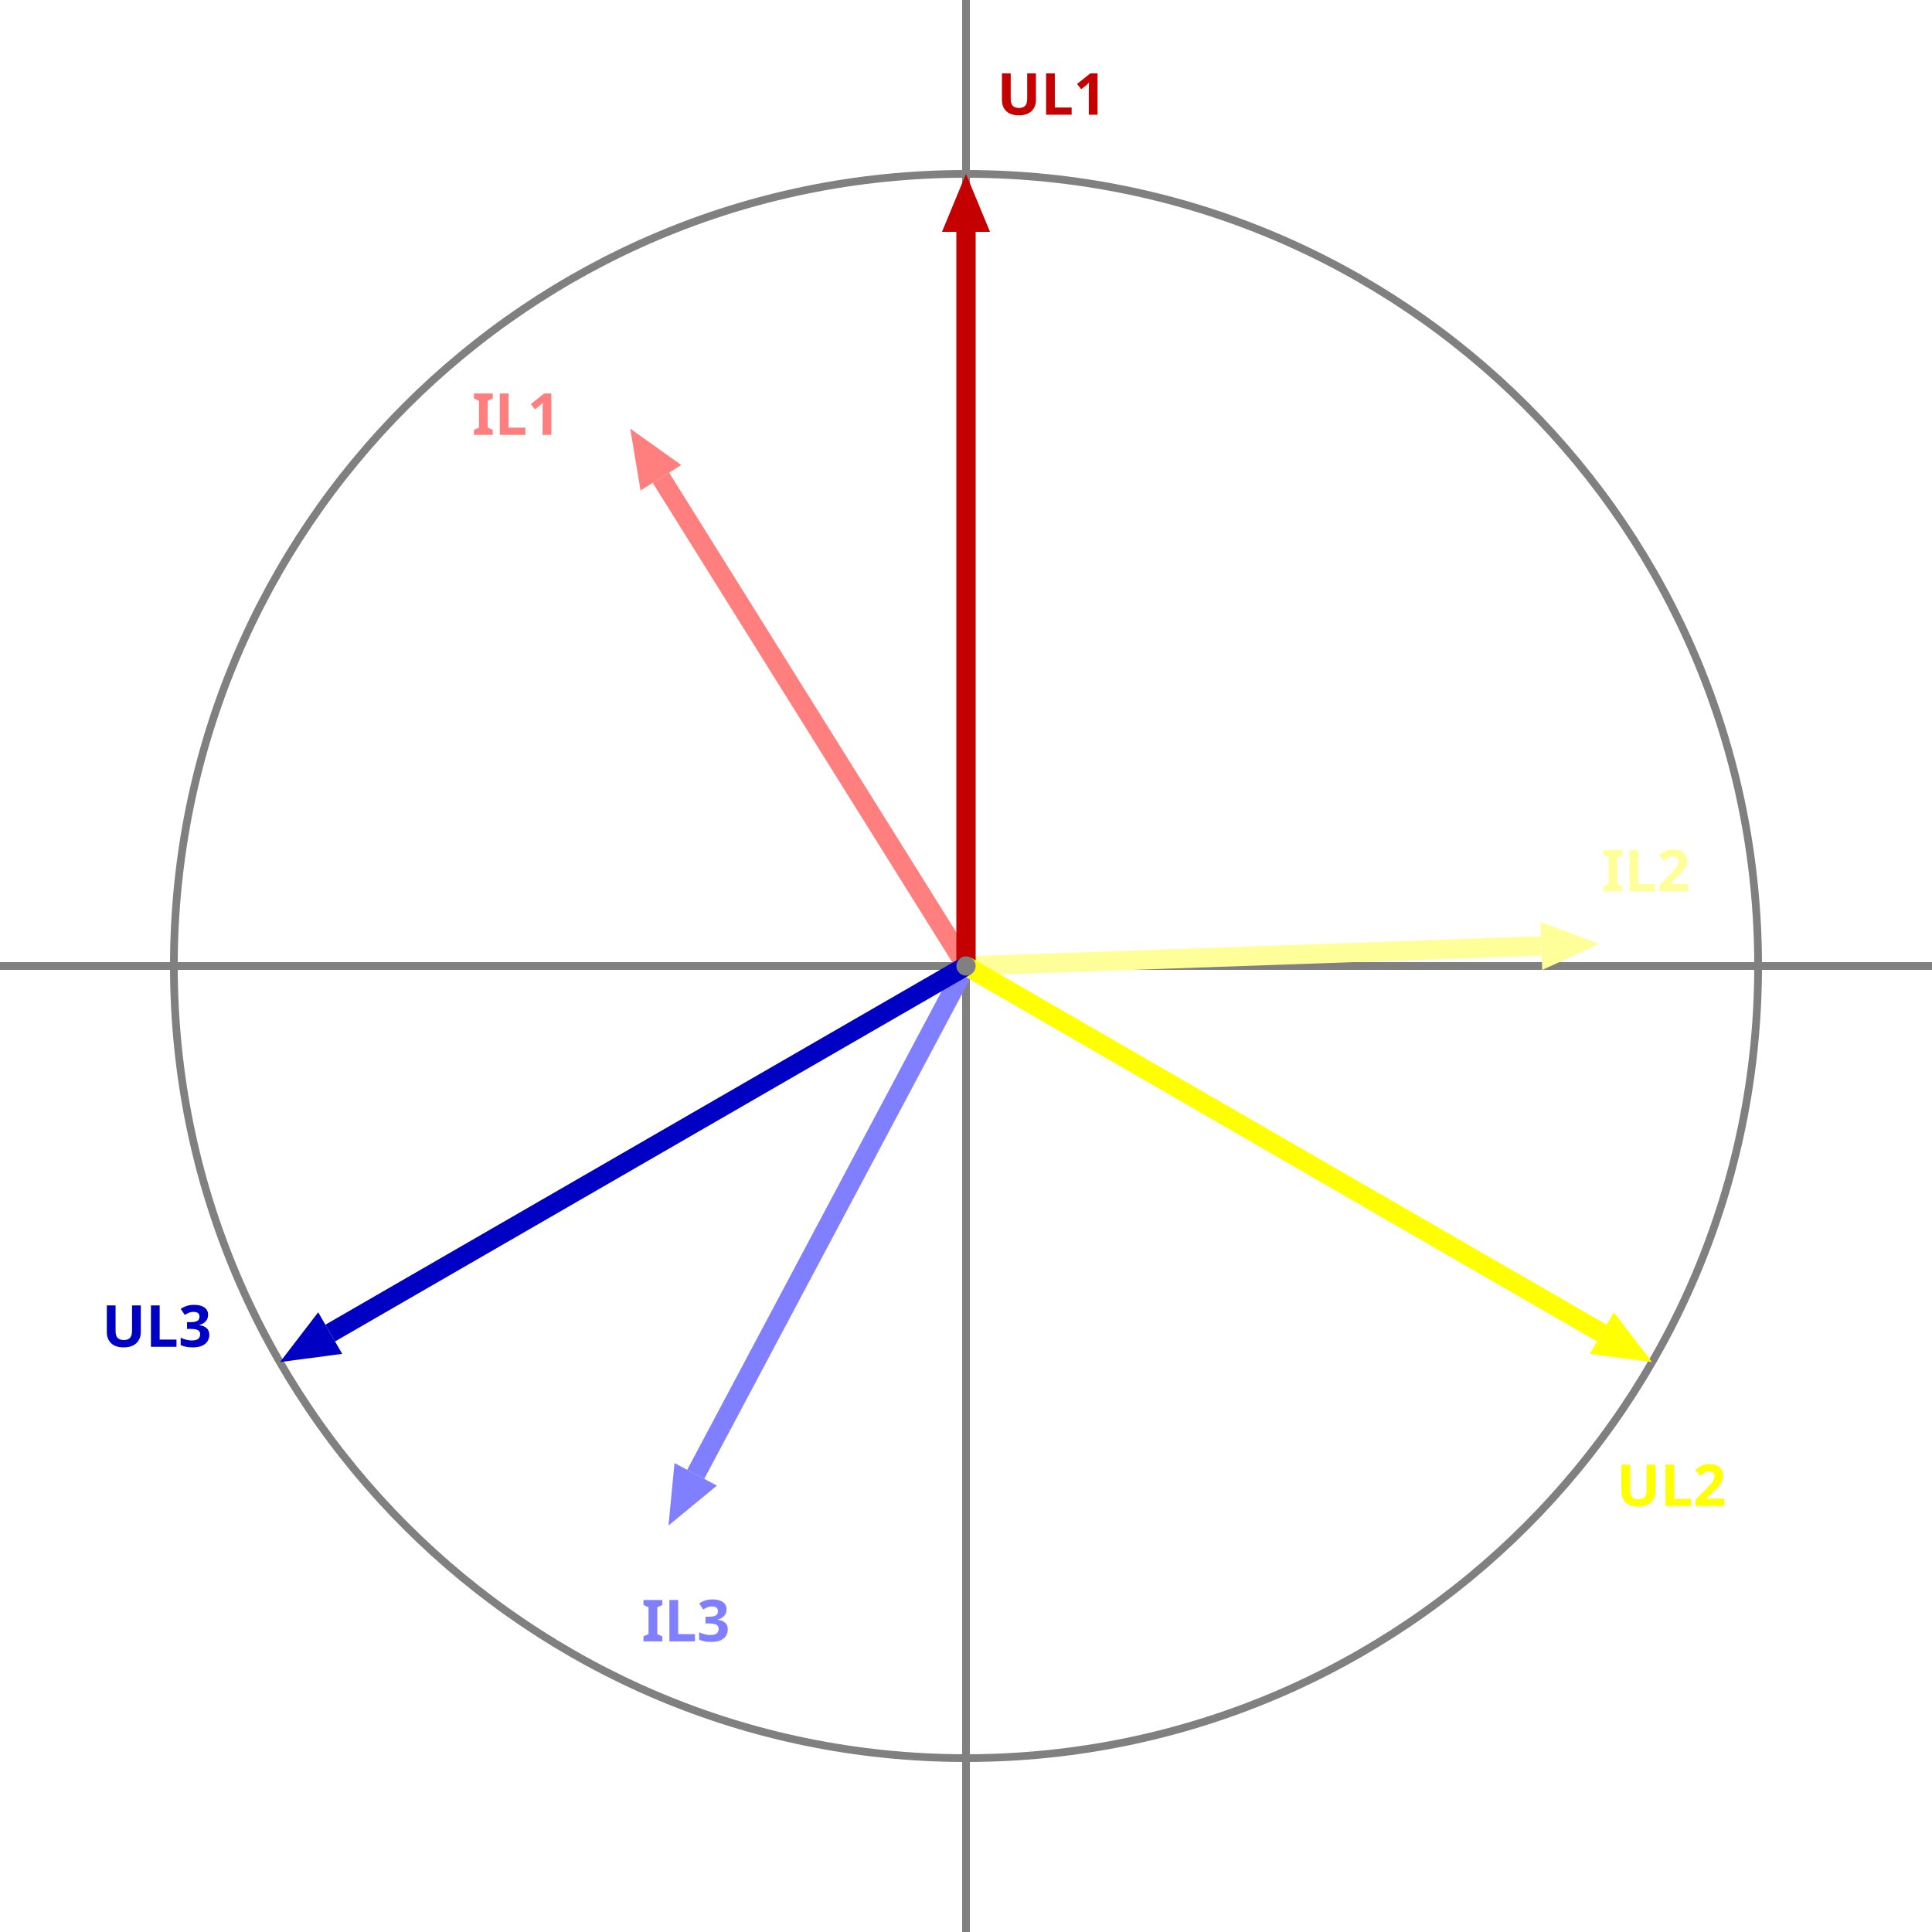
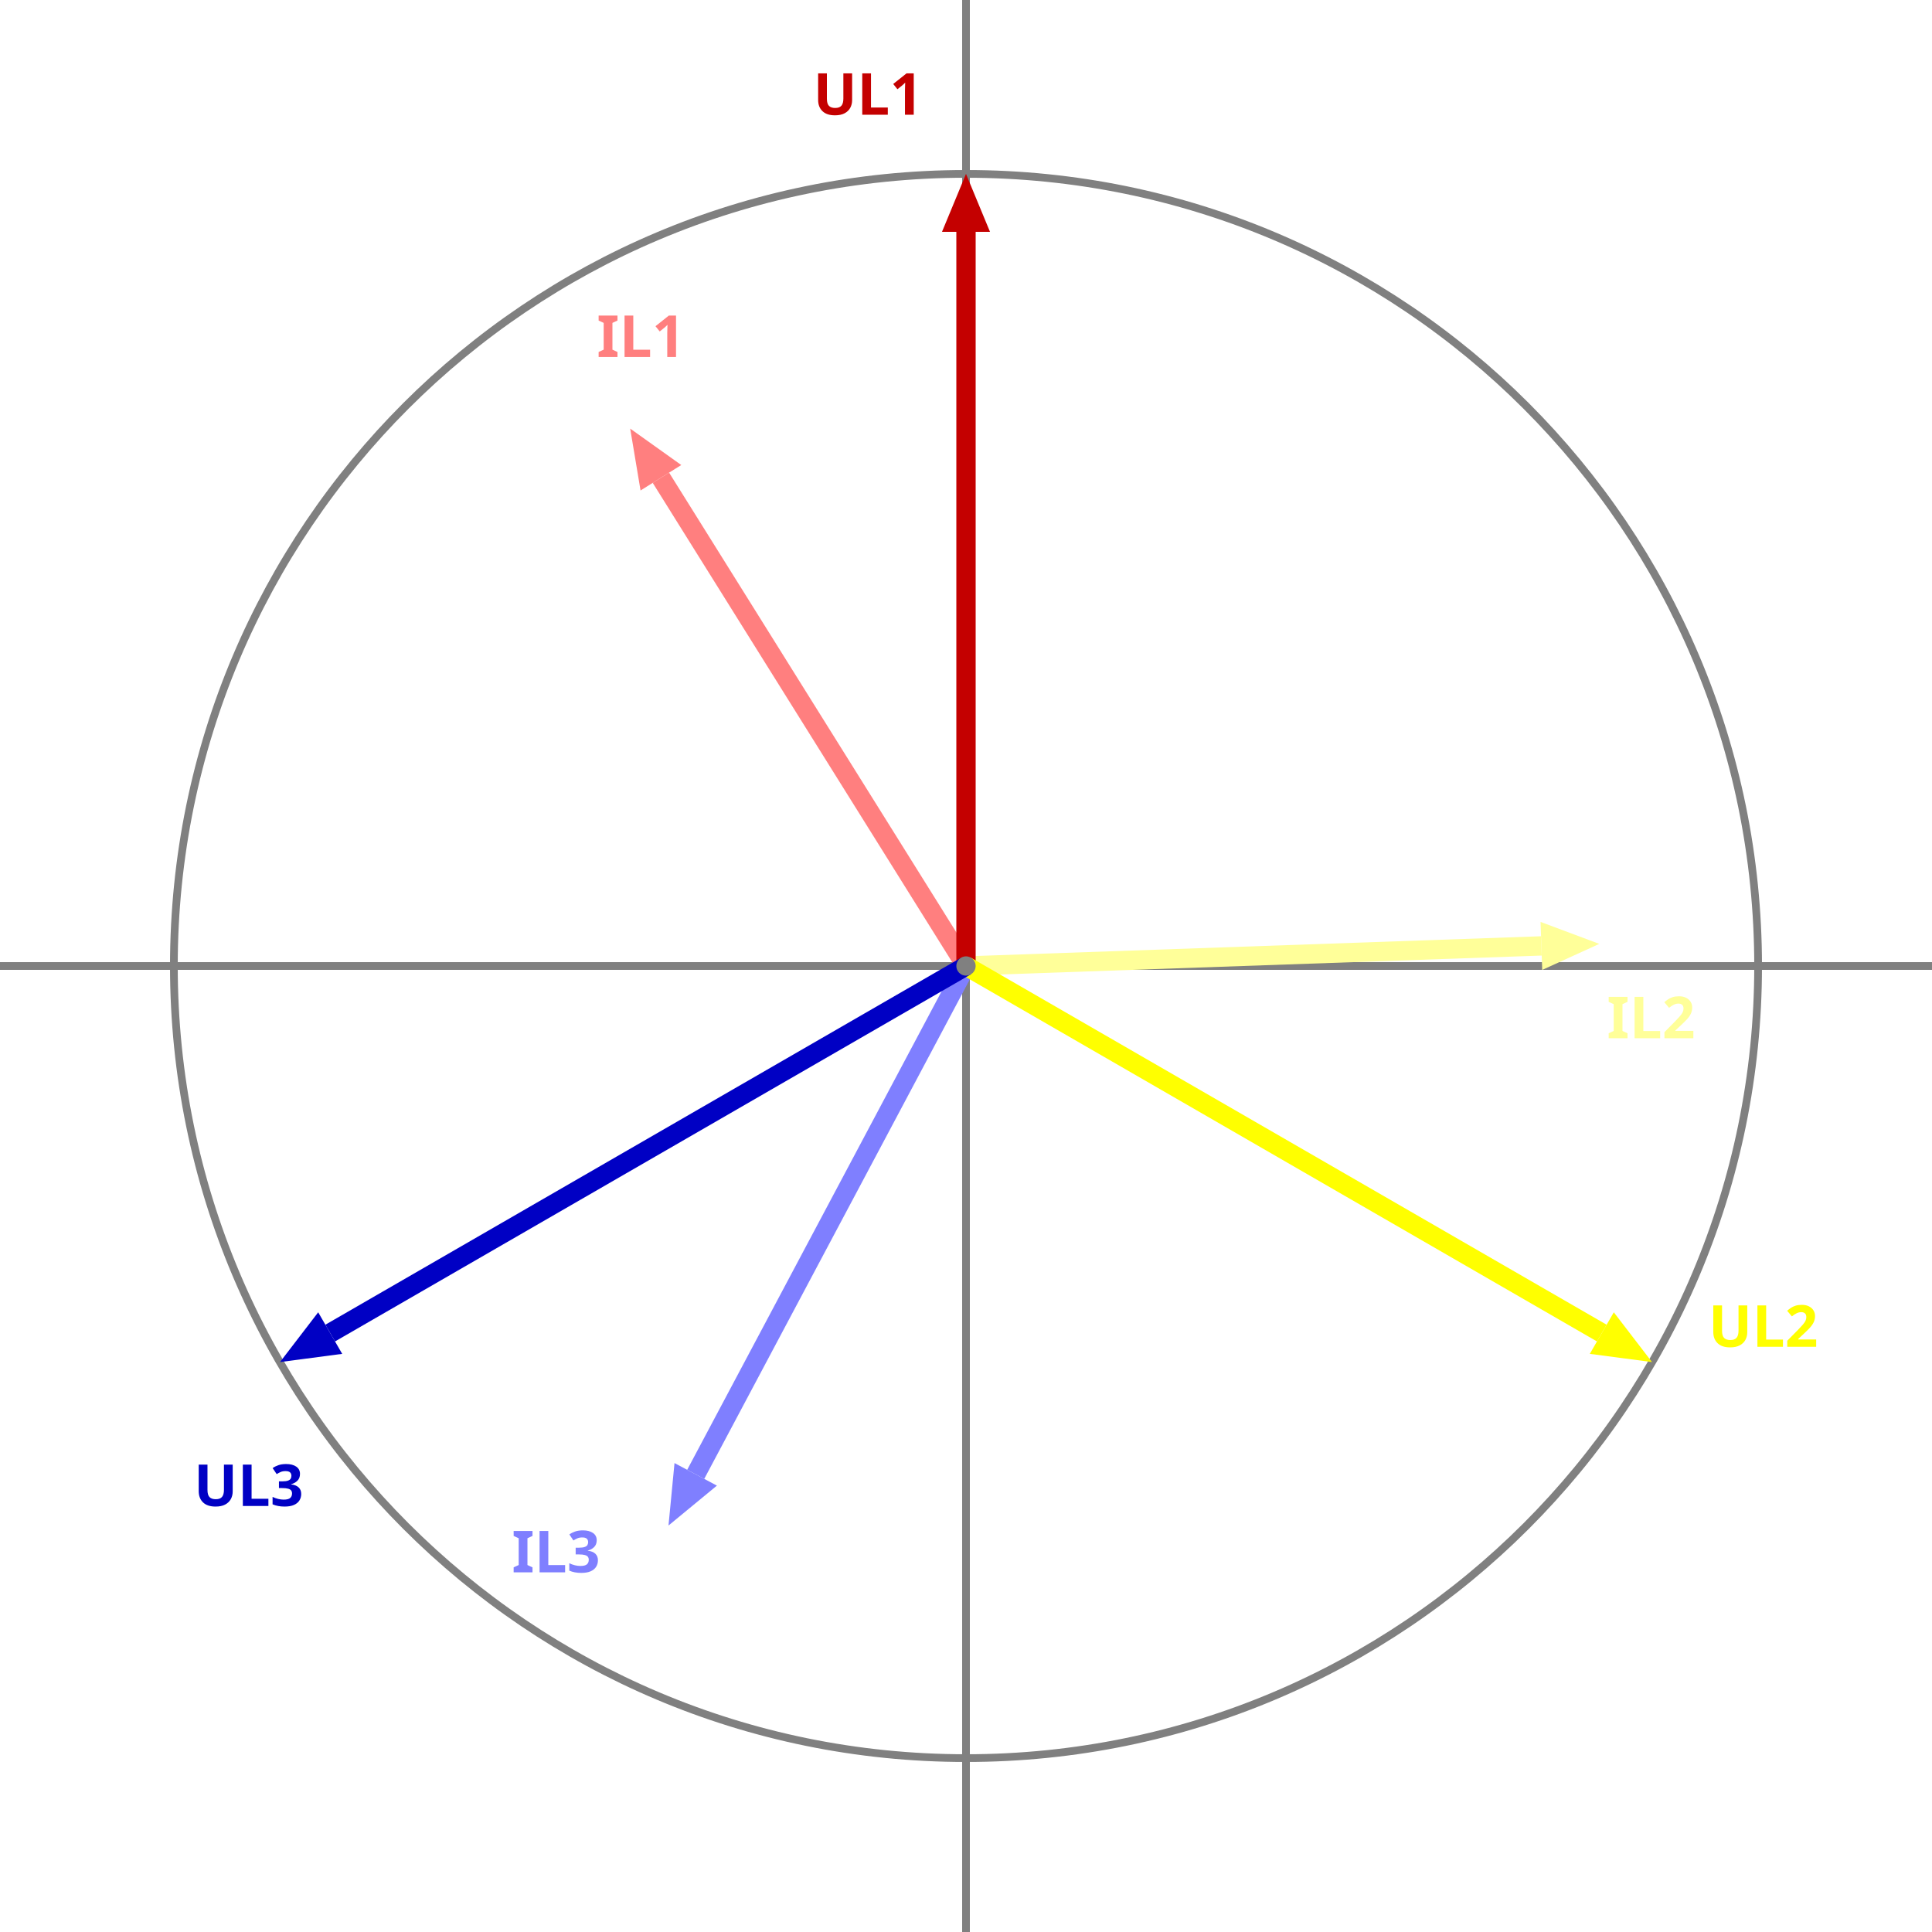
<svg xmlns="http://www.w3.org/2000/svg" width="705.556mm" height="705.556mm" viewBox="0 0 2000 2000" version="1.2" baseProfile="tiny">
  <defs>
</defs>
  <g fill="none" stroke="black" stroke-width="1" fill-rule="evenodd" stroke-linecap="square" stroke-linejoin="bevel">
    <g fill="none" stroke="#808080" stroke-opacity="1" stroke-width="8" stroke-linecap="square" stroke-linejoin="bevel" transform="matrix(1,0,0,1,0,0)" font-family="Sans" font-size="60" font-weight="570" font-style="normal">
      <polyline fill="none" vector-effect="none" points="0,1000 2000,1000 " />
      <polyline fill="none" vector-effect="none" points="1000,0 1000,2000 " />
      <path vector-effect="none" fill-rule="evenodd" d="M1820,1000 C1820,547.127 1452.87,180 1000,180 C547.127,180 180,547.127 180,1000 C180,1452.87 547.127,1820 1000,1820 C1452.87,1820 1820,1452.87 1820,1000 " />
    </g>
    <g fill="none" stroke="#ff7f7f" stroke-opacity="1" stroke-width="20" stroke-linecap="square" stroke-linejoin="bevel" transform="matrix(1,0,0,1,0,0)" font-family="Sans" font-size="60" font-weight="570" font-style="normal">
      <polyline fill="none" vector-effect="none" points="994.701,991.52 689.467,503.044 " />
    </g>
    <g fill="none" stroke="none" transform="matrix(1,0,0,1,0,0)" font-family="Sans" font-size="60" font-weight="570" font-style="normal">
      <path vector-effect="none" fill-rule="evenodd" d="M652.373,443.68 L705.244,481.393 L663.092,507.733 L652.373,443.68" />
    </g>
    <g fill="#ff7f7f" fill-opacity="1" stroke="none" transform="matrix(1,0,0,1,0,0)" font-family="Sans" font-size="60" font-weight="570" font-style="normal">
      <path vector-effect="none" fill-rule="evenodd" d="M652.373,443.68 L705.244,481.393 L663.092,507.733" />
    </g>
    <g fill="none" stroke="#ffff99" stroke-opacity="1" stroke-width="20" stroke-linecap="square" stroke-linejoin="bevel" transform="matrix(1,0,0,1,0,0)" font-family="Sans" font-size="60" font-weight="570" font-style="normal">
      <polyline fill="none" vector-effect="none" points="1009.99,999.651 1585.64,979.549 " />
    </g>
    <g fill="none" stroke="none" transform="matrix(1,0,0,1,0,0)" font-family="Sans" font-size="60" font-weight="570" font-style="normal">
      <path vector-effect="none" fill-rule="evenodd" d="M1655.6,977.106 L1596.5,1004.04 L1594.77,954.362 L1655.6,977.106" />
    </g>
    <g fill="#ffff99" fill-opacity="1" stroke="none" transform="matrix(1,0,0,1,0,0)" font-family="Sans" font-size="60" font-weight="570" font-style="normal">
      <path vector-effect="none" fill-rule="evenodd" d="M1655.6,977.106 L1596.5,1004.04 L1594.77,954.362" />
    </g>
    <g fill="none" stroke="#7f7fff" stroke-opacity="1" stroke-width="20" stroke-linecap="square" stroke-linejoin="bevel" transform="matrix(1,0,0,1,0,0)" font-family="Sans" font-size="60" font-weight="570" font-style="normal">
      <polyline fill="none" vector-effect="none" points="995.305,1008.83 724.89,1517.41 " />
    </g>
    <g fill="none" stroke="none" transform="matrix(1,0,0,1,0,0)" font-family="Sans" font-size="60" font-weight="570" font-style="normal">
      <path vector-effect="none" fill-rule="evenodd" d="M692.027,1579.21 L698.251,1514.57 L742.139,1537.9 L692.027,1579.21" />
    </g>
    <g fill="#7f7fff" fill-opacity="1" stroke="none" transform="matrix(1,0,0,1,0,0)" font-family="Sans" font-size="60" font-weight="570" font-style="normal">
      <path vector-effect="none" fill-rule="evenodd" d="M692.027,1579.21 L698.251,1514.57 L742.139,1537.9" />
    </g>
    <g fill="none" stroke="#c40000" stroke-opacity="1" stroke-width="20" stroke-linecap="square" stroke-linejoin="bevel" transform="matrix(1,0,0,1,0,0)" font-family="Sans" font-size="60" font-weight="570" font-style="normal">
      <polyline fill="none" vector-effect="none" points="1000,990 1000,250 " />
    </g>
    <g fill="none" stroke="none" transform="matrix(1,0,0,1,0,0)" font-family="Sans" font-size="60" font-weight="570" font-style="normal">
      <path vector-effect="none" fill-rule="evenodd" d="M1000,180 L1024.85,240 L975.147,240 L1000,180" />
    </g>
    <g fill="#c40000" fill-opacity="1" stroke="none" transform="matrix(1,0,0,1,0,0)" font-family="Sans" font-size="60" font-weight="570" font-style="normal">
      <path vector-effect="none" fill-rule="evenodd" d="M1000,180 L1024.85,240 L975.147,240" />
    </g>
    <g fill="none" stroke="#ffff00" stroke-opacity="1" stroke-width="20" stroke-linecap="square" stroke-linejoin="bevel" transform="matrix(1,0,0,1,0,0)" font-family="Sans" font-size="60" font-weight="570" font-style="normal">
      <polyline fill="none" vector-effect="none" points="1008.66,1005 1649.52,1375 " />
    </g>
    <g fill="none" stroke="none" transform="matrix(1,0,0,1,0,0)" font-family="Sans" font-size="60" font-weight="570" font-style="normal">
      <path vector-effect="none" fill-rule="evenodd" d="M1710.14,1410 L1645.75,1401.52 L1670.61,1358.48 L1710.14,1410" />
    </g>
    <g fill="#ffff00" fill-opacity="1" stroke="none" transform="matrix(1,0,0,1,0,0)" font-family="Sans" font-size="60" font-weight="570" font-style="normal">
      <path vector-effect="none" fill-rule="evenodd" d="M1710.14,1410 L1645.75,1401.52 L1670.61,1358.48" />
    </g>
    <g fill="none" stroke="#0000c4" stroke-opacity="1" stroke-width="20" stroke-linecap="square" stroke-linejoin="bevel" transform="matrix(1,0,0,1,0,0)" font-family="Sans" font-size="60" font-weight="570" font-style="normal">
      <polyline fill="none" vector-effect="none" points="991.34,1005 350.481,1375 " />
    </g>
    <g fill="none" stroke="none" transform="matrix(1,0,0,1,0,0)" font-family="Sans" font-size="60" font-weight="570" font-style="normal">
      <path vector-effect="none" fill-rule="evenodd" d="M289.859,1410 L329.394,1358.48 L354.247,1401.52 L289.859,1410" />
    </g>
    <g fill="#0000c4" fill-opacity="1" stroke="none" transform="matrix(1,0,0,1,0,0)" font-family="Sans" font-size="60" font-weight="570" font-style="normal">
      <path vector-effect="none" fill-rule="evenodd" d="M289.859,1410 L329.394,1358.48 L354.247,1401.52" />
    </g>
    <g fill="none" stroke="#c40000" stroke-opacity="1" stroke-width="1" stroke-linecap="square" stroke-linejoin="bevel" transform="matrix(1,0,0,1,0,0)" font-family="Sans" font-size="60" font-weight="570" font-style="normal">
-       <text fill="#c40000" fill-opacity="1" stroke="none" xml:space="preserve" x="1032.14" y="118.786" font-family="Sans" font-size="60" font-weight="570" font-style="normal">UL1</text>
+       <text fill="#c40000" fill-opacity="1" stroke="none" xml:space="preserve" x="841.844" y="118.786" font-family="Sans" font-size="60" font-weight="570" font-style="normal">UL1</text>
    </g>
    <g fill="none" stroke="#ffff00" stroke-opacity="1" stroke-width="1" stroke-linecap="square" stroke-linejoin="bevel" transform="matrix(1,0,0,1,0,0)" font-family="Sans" font-size="60" font-weight="570" font-style="normal">
-       <text fill="#ffff00" fill-opacity="1" stroke="none" xml:space="preserve" x="1673.36" y="1559" font-family="Sans" font-size="60" font-weight="570" font-style="normal">UL2</text>
+       <text fill="#ffff00" fill-opacity="1" stroke="none" xml:space="preserve" x="1768.5" y="1394.21" font-family="Sans" font-size="60" font-weight="570" font-style="normal">UL2</text>
    </g>
    <g fill="none" stroke="#0000c4" stroke-opacity="1" stroke-width="1" stroke-linecap="square" stroke-linejoin="bevel" transform="matrix(1,0,0,1,0,0)" font-family="Sans" font-size="60" font-weight="570" font-style="normal">
-       <text fill="#0000c4" fill-opacity="1" stroke="none" xml:space="preserve" x="105.484" y="1394.21" font-family="Sans" font-size="60" font-weight="570" font-style="normal">UL3</text>
+       <text fill="#0000c4" fill-opacity="1" stroke="none" xml:space="preserve" x="200.625" y="1559" font-family="Sans" font-size="60" font-weight="570" font-style="normal">UL3</text>
    </g>
    <g fill="none" stroke="#ff7f7f" stroke-opacity="1" stroke-width="1" stroke-linecap="square" stroke-linejoin="bevel" transform="matrix(1,0,0,1,0,0)" font-family="Sans" font-size="60" font-weight="570" font-style="normal">
-       <text fill="#ff7f7f" fill-opacity="1" stroke="none" xml:space="preserve" x="488.688" y="450.202" font-family="Sans" font-size="60" font-weight="570" font-style="normal">IL1</text>
+       <text fill="#ff7f7f" fill-opacity="1" stroke="none" xml:space="preserve" x="617.781" y="369.534" font-family="Sans" font-size="60" font-weight="570" font-style="normal">IL1</text>
    </g>
    <g fill="none" stroke="#ffff99" stroke-opacity="1" stroke-width="1" stroke-linecap="square" stroke-linejoin="bevel" transform="matrix(1,0,0,1,0,0)" font-family="Sans" font-size="60" font-weight="570" font-style="normal">
-       <text fill="#ffff99" fill-opacity="1" stroke="none" xml:space="preserve" x="1658.06" y="922.66" font-family="Sans" font-size="60" font-weight="570" font-style="normal">IL2</text>
+       <text fill="#ffff99" fill-opacity="1" stroke="none" xml:space="preserve" x="1663.38" y="1074.79" font-family="Sans" font-size="60" font-weight="570" font-style="normal">IL2</text>
    </g>
    <g fill="none" stroke="#7f7fff" stroke-opacity="1" stroke-width="1" stroke-linecap="square" stroke-linejoin="bevel" transform="matrix(1,0,0,1,0,0)" font-family="Sans" font-size="60" font-weight="570" font-style="normal">
-       <text fill="#7f7fff" fill-opacity="1" stroke="none" xml:space="preserve" x="664.219" y="1699.14" font-family="Sans" font-size="60" font-weight="570" font-style="normal">IL3</text>
+       <text fill="#7f7fff" fill-opacity="1" stroke="none" xml:space="preserve" x="529.813" y="1627.67" font-family="Sans" font-size="60" font-weight="570" font-style="normal">IL3</text>
    </g>
    <g fill="#808080" fill-opacity="1" stroke="none" transform="matrix(1,0,0,1,0,0)" font-family="Sans" font-size="60" font-weight="570" font-style="normal">
      <circle cx="1000" cy="1000" r="10" />
    </g>
  </g>
</svg>
